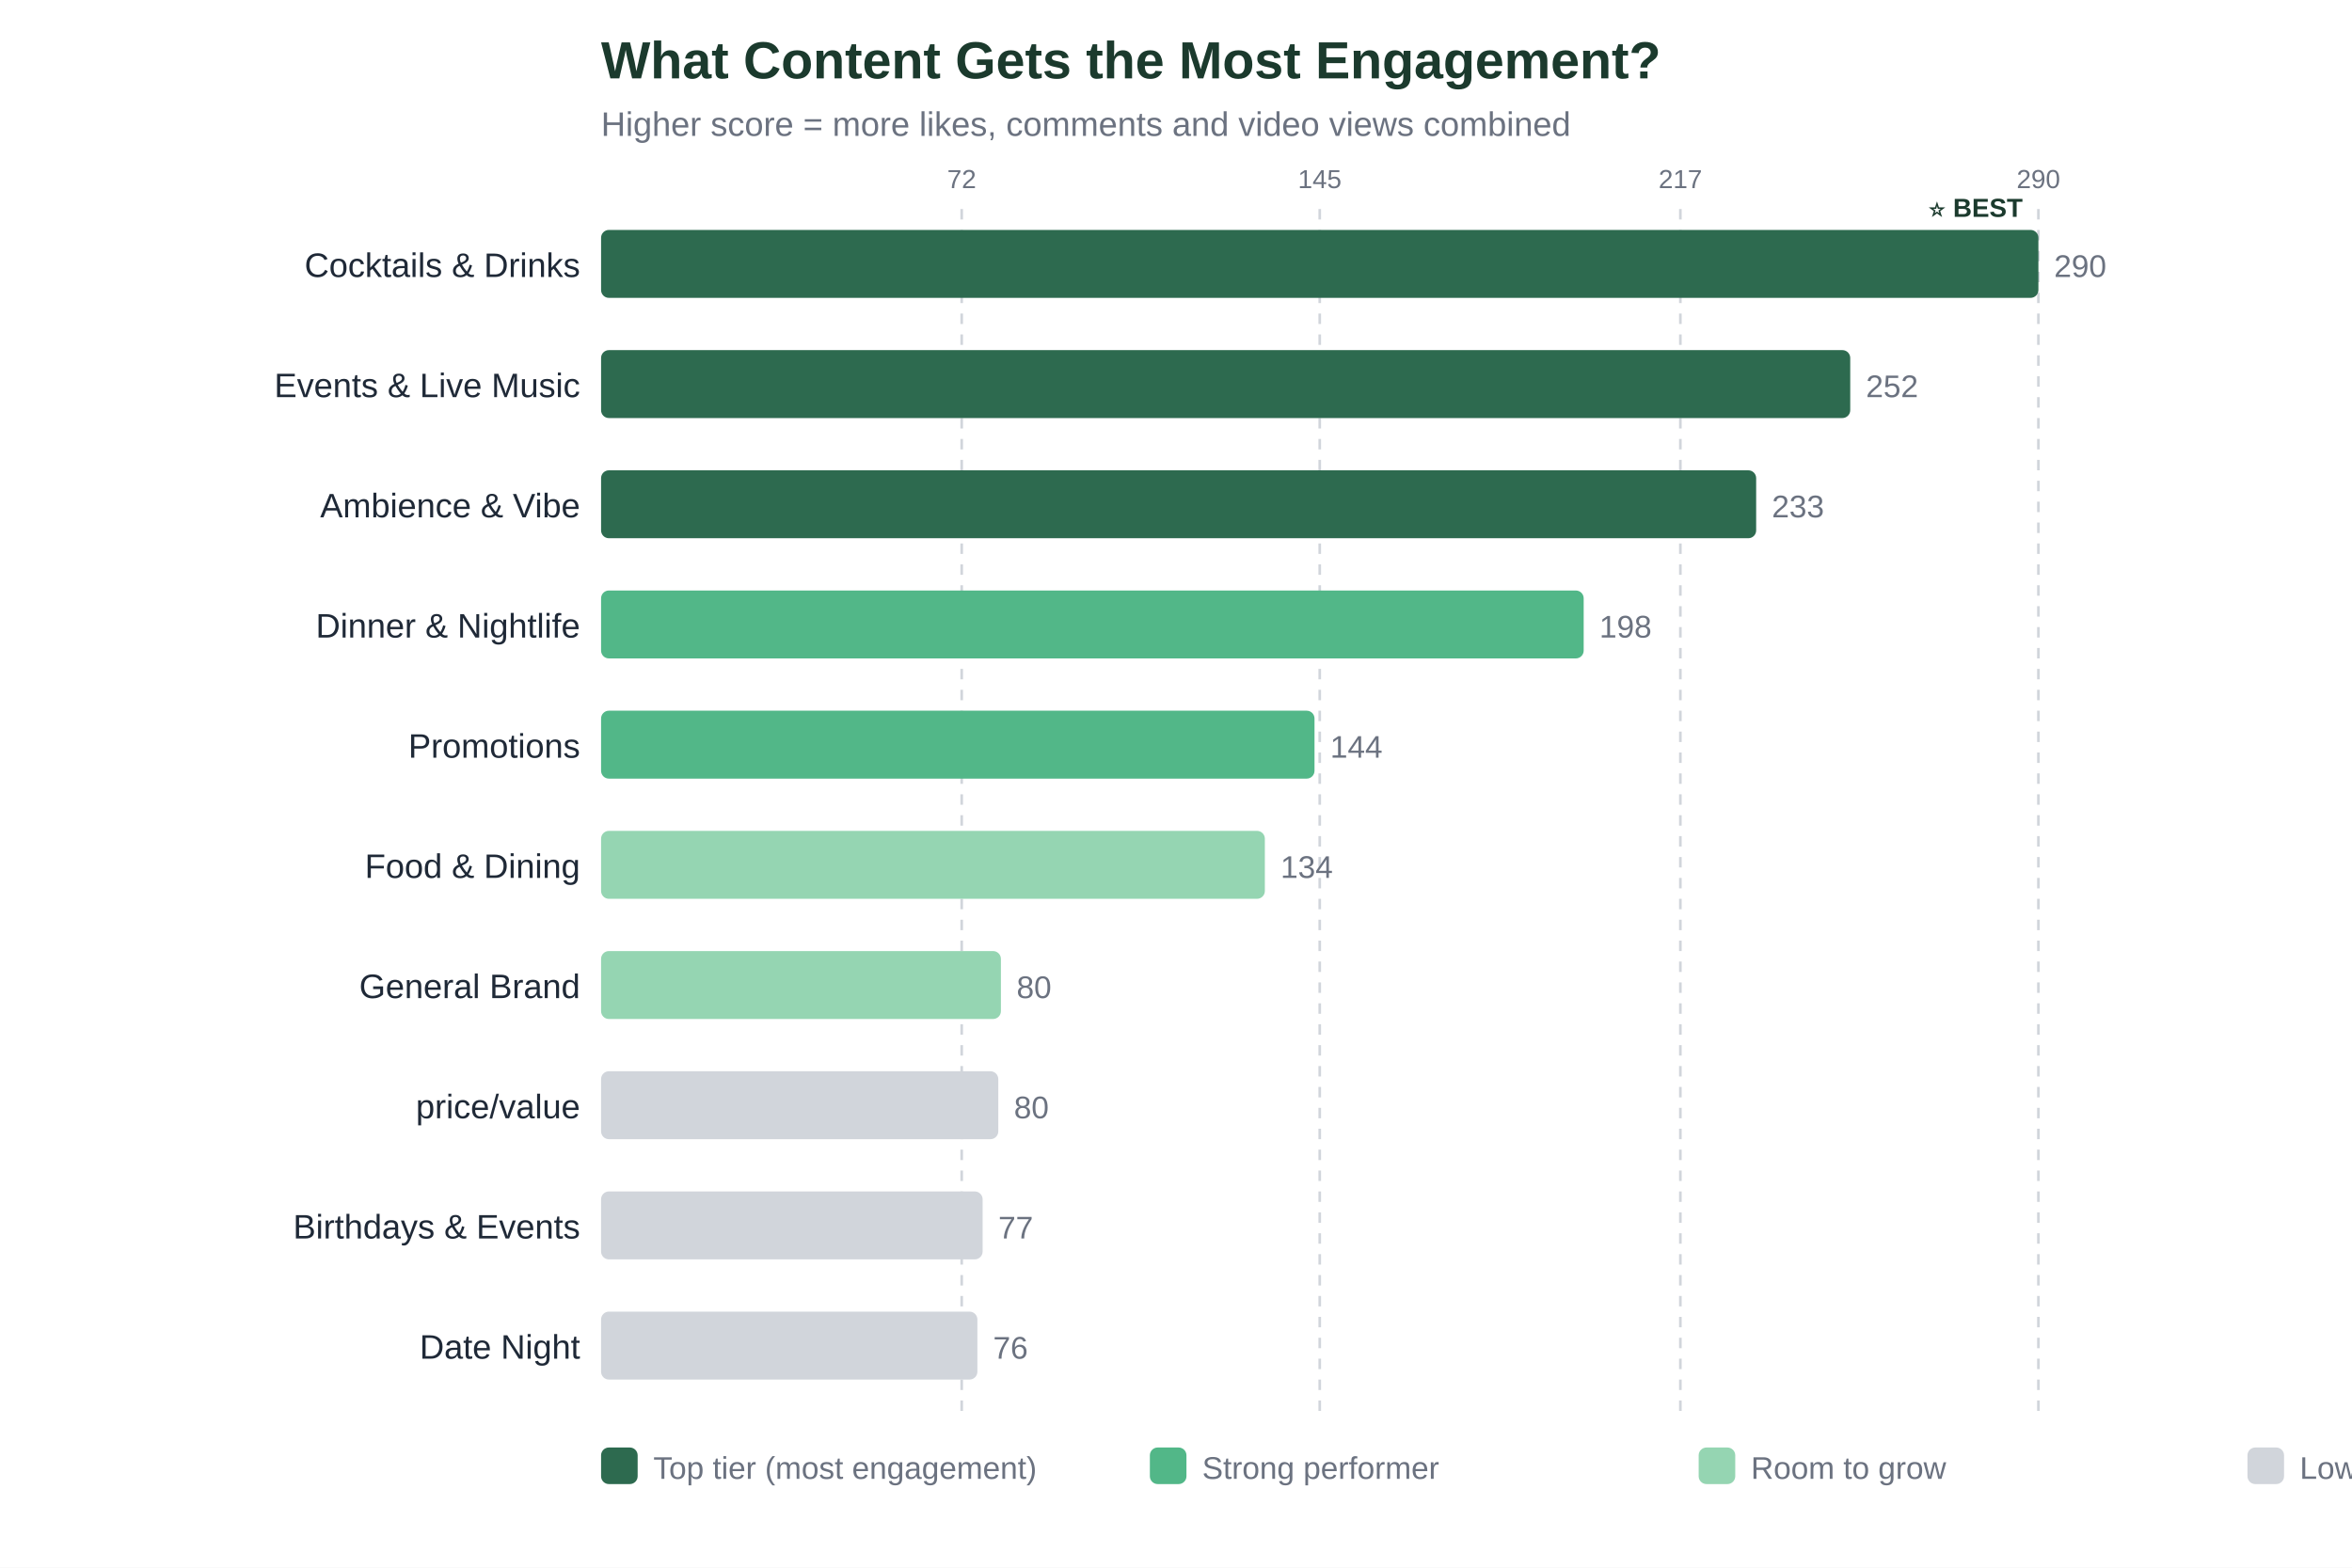
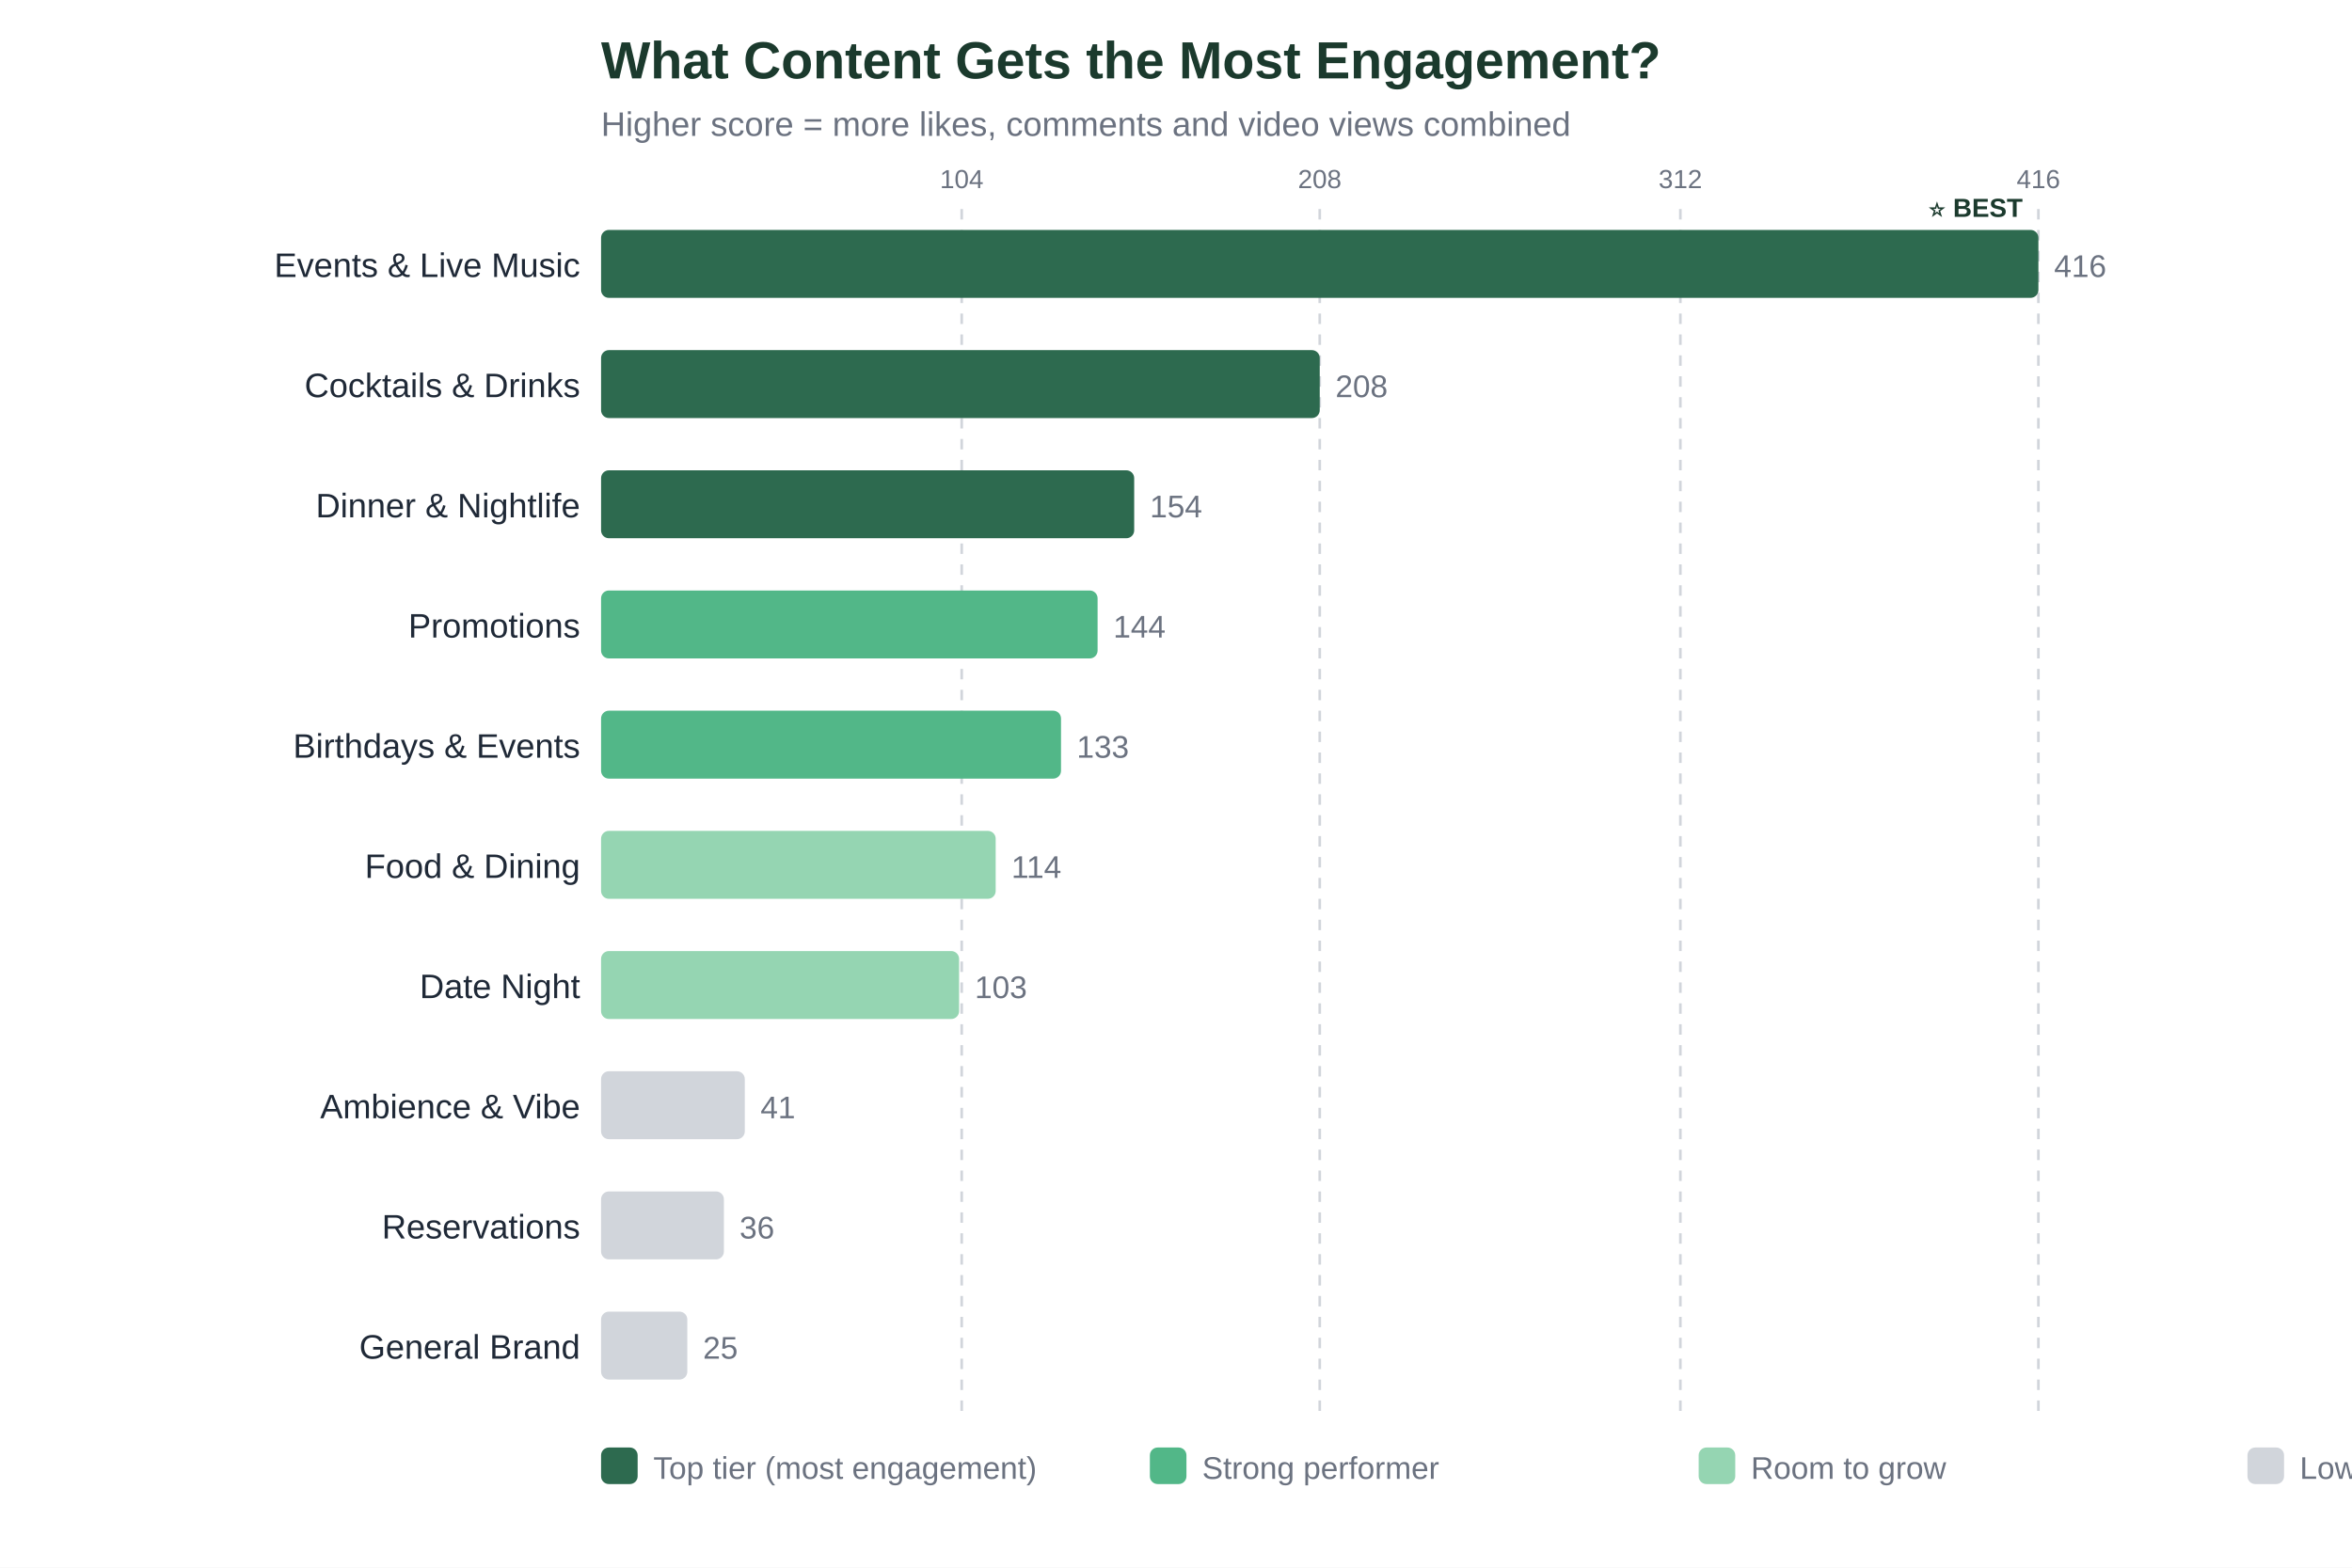
<svg xmlns="http://www.w3.org/2000/svg" width="900" height="600" viewBox="0 0 900 600" role="img" aria-label="Content pillar engagement performance">
  <rect width="100%" height="100%" fill="#FFFFFF" />
  <text x="230" y="30" font-family="Arial, Helvetica, sans-serif" font-size="20" font-weight="bold" fill="#1B3A2D" text-anchor="start">What Content Gets the Most Engagement?</text>
  <text x="230" y="52" font-family="Arial, Helvetica, sans-serif" font-size="13" font-weight="normal" fill="#6B7280" text-anchor="start">Higher score = more likes, comments and video views combined</text>
  <line x1="368" y1="80" x2="368" y2="540" stroke="#D1D5DB" stroke-width="1" stroke-dasharray="4,4" />
-   <text x="368" y="72" font-family="Arial, Helvetica, sans-serif" font-size="10" fill="#6B7280" text-anchor="middle">72</text>
+   <text x="368" y="72" font-family="Arial, Helvetica, sans-serif" font-size="10" fill="#6B7280" text-anchor="middle">104</text>
  <line x1="505" y1="80" x2="505" y2="540" stroke="#D1D5DB" stroke-width="1" stroke-dasharray="4,4" />
-   <text x="505" y="72" font-family="Arial, Helvetica, sans-serif" font-size="10" fill="#6B7280" text-anchor="middle">145</text>
+   <text x="505" y="72" font-family="Arial, Helvetica, sans-serif" font-size="10" fill="#6B7280" text-anchor="middle">208</text>
  <line x1="643" y1="80" x2="643" y2="540" stroke="#D1D5DB" stroke-width="1" stroke-dasharray="4,4" />
-   <text x="643" y="72" font-family="Arial, Helvetica, sans-serif" font-size="10" fill="#6B7280" text-anchor="middle">217</text>
+   <text x="643" y="72" font-family="Arial, Helvetica, sans-serif" font-size="10" fill="#6B7280" text-anchor="middle">312</text>
  <line x1="780" y1="80" x2="780" y2="540" stroke="#D1D5DB" stroke-width="1" stroke-dasharray="4,4" />
-   <text x="780" y="72" font-family="Arial, Helvetica, sans-serif" font-size="10" fill="#6B7280" text-anchor="middle">290</text>
+   <text x="780" y="72" font-family="Arial, Helvetica, sans-serif" font-size="10" fill="#6B7280" text-anchor="middle">416</text>
  <rect x="230" y="88" width="550" height="26" fill="#2D6A4F" rx="3" />
-   <text x="222" y="106" font-family="Arial, Helvetica, sans-serif" font-size="13" font-weight="normal" fill="#1F2937" text-anchor="end">Cocktails &amp; Drinks</text>
-   <text x="786" y="106" font-family="Arial, Helvetica, sans-serif" font-size="12" font-weight="normal" fill="#6B7280" text-anchor="start">290</text>
+   <text x="222" y="106" font-family="Arial, Helvetica, sans-serif" font-size="13" font-weight="normal" fill="#1F2937" text-anchor="end">Events &amp; Live Music</text>
+   <text x="786" y="106" font-family="Arial, Helvetica, sans-serif" font-size="12" font-weight="normal" fill="#6B7280" text-anchor="start">416</text>
  <text x="774" y="83" font-family="Arial, Helvetica, sans-serif" font-size="10" fill="#1B3A2D" text-anchor="end" font-weight="bold">⭐ BEST</text>
-   <rect x="230" y="134" width="478" height="26" fill="#2D6A4F" rx="3" />
-   <text x="222" y="152" font-family="Arial, Helvetica, sans-serif" font-size="13" font-weight="normal" fill="#1F2937" text-anchor="end">Events &amp; Live Music</text>
-   <text x="714" y="152" font-family="Arial, Helvetica, sans-serif" font-size="12" font-weight="normal" fill="#6B7280" text-anchor="start">252</text>
-   <rect x="230" y="180" width="442" height="26" fill="#2D6A4F" rx="3" />
-   <text x="222" y="198" font-family="Arial, Helvetica, sans-serif" font-size="13" font-weight="normal" fill="#1F2937" text-anchor="end">Ambience &amp; Vibe</text>
-   <text x="678" y="198" font-family="Arial, Helvetica, sans-serif" font-size="12" font-weight="normal" fill="#6B7280" text-anchor="start">233</text>
-   <rect x="230" y="226" width="376" height="26" fill="#52B788" rx="3" />
-   <text x="222" y="244" font-family="Arial, Helvetica, sans-serif" font-size="13" font-weight="normal" fill="#1F2937" text-anchor="end">Dinner &amp; Nightlife</text>
-   <text x="612" y="244" font-family="Arial, Helvetica, sans-serif" font-size="12" font-weight="normal" fill="#6B7280" text-anchor="start">198</text>
-   <rect x="230" y="272" width="273" height="26" fill="#52B788" rx="3" />
-   <text x="222" y="290" font-family="Arial, Helvetica, sans-serif" font-size="13" font-weight="normal" fill="#1F2937" text-anchor="end">Promotions</text>
-   <text x="509" y="290" font-family="Arial, Helvetica, sans-serif" font-size="12" font-weight="normal" fill="#6B7280" text-anchor="start">144</text>
-   <rect x="230" y="318" width="254" height="26" fill="#95D5B2" rx="3" />
+   <rect x="230" y="134" width="275" height="26" fill="#2D6A4F" rx="3" />
+   <text x="222" y="152" font-family="Arial, Helvetica, sans-serif" font-size="13" font-weight="normal" fill="#1F2937" text-anchor="end">Cocktails &amp; Drinks</text>
+   <text x="511" y="152" font-family="Arial, Helvetica, sans-serif" font-size="12" font-weight="normal" fill="#6B7280" text-anchor="start">208</text>
+   <rect x="230" y="180" width="204" height="26" fill="#2D6A4F" rx="3" />
+   <text x="222" y="198" font-family="Arial, Helvetica, sans-serif" font-size="13" font-weight="normal" fill="#1F2937" text-anchor="end">Dinner &amp; Nightlife</text>
+   <text x="440" y="198" font-family="Arial, Helvetica, sans-serif" font-size="12" font-weight="normal" fill="#6B7280" text-anchor="start">154</text>
+   <rect x="230" y="226" width="190" height="26" fill="#52B788" rx="3" />
+   <text x="222" y="244" font-family="Arial, Helvetica, sans-serif" font-size="13" font-weight="normal" fill="#1F2937" text-anchor="end">Promotions</text>
+   <text x="426" y="244" font-family="Arial, Helvetica, sans-serif" font-size="12" font-weight="normal" fill="#6B7280" text-anchor="start">144</text>
+   <rect x="230" y="272" width="176" height="26" fill="#52B788" rx="3" />
+   <text x="222" y="290" font-family="Arial, Helvetica, sans-serif" font-size="13" font-weight="normal" fill="#1F2937" text-anchor="end">Birthdays &amp; Events</text>
+   <text x="412" y="290" font-family="Arial, Helvetica, sans-serif" font-size="12" font-weight="normal" fill="#6B7280" text-anchor="start">133</text>
+   <rect x="230" y="318" width="151" height="26" fill="#95D5B2" rx="3" />
  <text x="222" y="336" font-family="Arial, Helvetica, sans-serif" font-size="13" font-weight="normal" fill="#1F2937" text-anchor="end">Food &amp; Dining</text>
-   <text x="490" y="336" font-family="Arial, Helvetica, sans-serif" font-size="12" font-weight="normal" fill="#6B7280" text-anchor="start">134</text>
-   <rect x="230" y="364" width="153" height="26" fill="#95D5B2" rx="3" />
-   <text x="222" y="382" font-family="Arial, Helvetica, sans-serif" font-size="13" font-weight="normal" fill="#1F2937" text-anchor="end">General Brand</text>
-   <text x="389" y="382" font-family="Arial, Helvetica, sans-serif" font-size="12" font-weight="normal" fill="#6B7280" text-anchor="start">80</text>
-   <rect x="230" y="410" width="152" height="26" fill="#D1D5DB" rx="3" />
-   <text x="222" y="428" font-family="Arial, Helvetica, sans-serif" font-size="13" font-weight="normal" fill="#1F2937" text-anchor="end">price/value</text>
-   <text x="388" y="428" font-family="Arial, Helvetica, sans-serif" font-size="12" font-weight="normal" fill="#6B7280" text-anchor="start">80</text>
-   <rect x="230" y="456" width="146" height="26" fill="#D1D5DB" rx="3" />
-   <text x="222" y="474" font-family="Arial, Helvetica, sans-serif" font-size="13" font-weight="normal" fill="#1F2937" text-anchor="end">Birthdays &amp; Events</text>
-   <text x="382" y="474" font-family="Arial, Helvetica, sans-serif" font-size="12" font-weight="normal" fill="#6B7280" text-anchor="start">77</text>
-   <rect x="230" y="502" width="144" height="26" fill="#D1D5DB" rx="3" />
-   <text x="222" y="520" font-family="Arial, Helvetica, sans-serif" font-size="13" font-weight="normal" fill="#1F2937" text-anchor="end">Date Night</text>
-   <text x="380" y="520" font-family="Arial, Helvetica, sans-serif" font-size="12" font-weight="normal" fill="#6B7280" text-anchor="start">76</text>
+   <text x="387" y="336" font-family="Arial, Helvetica, sans-serif" font-size="12" font-weight="normal" fill="#6B7280" text-anchor="start">114</text>
+   <rect x="230" y="364" width="137" height="26" fill="#95D5B2" rx="3" />
+   <text x="222" y="382" font-family="Arial, Helvetica, sans-serif" font-size="13" font-weight="normal" fill="#1F2937" text-anchor="end">Date Night</text>
+   <text x="373" y="382" font-family="Arial, Helvetica, sans-serif" font-size="12" font-weight="normal" fill="#6B7280" text-anchor="start">103</text>
+   <rect x="230" y="410" width="55" height="26" fill="#D1D5DB" rx="3" />
+   <text x="222" y="428" font-family="Arial, Helvetica, sans-serif" font-size="13" font-weight="normal" fill="#1F2937" text-anchor="end">Ambience &amp; Vibe</text>
+   <text x="291" y="428" font-family="Arial, Helvetica, sans-serif" font-size="12" font-weight="normal" fill="#6B7280" text-anchor="start">41</text>
+   <rect x="230" y="456" width="47" height="26" fill="#D1D5DB" rx="3" />
+   <text x="222" y="474" font-family="Arial, Helvetica, sans-serif" font-size="13" font-weight="normal" fill="#1F2937" text-anchor="end">Reservations</text>
+   <text x="283" y="474" font-family="Arial, Helvetica, sans-serif" font-size="12" font-weight="normal" fill="#6B7280" text-anchor="start">36</text>
+   <rect x="230" y="502" width="33" height="26" fill="#D1D5DB" rx="3" />
+   <text x="222" y="520" font-family="Arial, Helvetica, sans-serif" font-size="13" font-weight="normal" fill="#1F2937" text-anchor="end">General Brand</text>
+   <text x="269" y="520" font-family="Arial, Helvetica, sans-serif" font-size="12" font-weight="normal" fill="#6B7280" text-anchor="start">25</text>
  <rect x="230" y="554" width="14" height="14" fill="#2D6A4F" rx="3" />
  <text x="250" y="566" font-family="Arial, Helvetica, sans-serif" font-size="12" font-weight="normal" fill="#6B7280" text-anchor="start">Top tier (most engagement)</text>
  <rect x="440" y="554" width="14" height="14" fill="#52B788" rx="3" />
  <text x="460" y="566" font-family="Arial, Helvetica, sans-serif" font-size="12" font-weight="normal" fill="#6B7280" text-anchor="start">Strong performer</text>
  <rect x="650" y="554" width="14" height="14" fill="#95D5B2" rx="3" />
  <text x="670" y="566" font-family="Arial, Helvetica, sans-serif" font-size="12" font-weight="normal" fill="#6B7280" text-anchor="start">Room to grow</text>
  <rect x="860" y="554" width="14" height="14" fill="#D1D5DB" rx="3" />
  <text x="880" y="566" font-family="Arial, Helvetica, sans-serif" font-size="12" font-weight="normal" fill="#6B7280" text-anchor="start">Lower priority</text>
</svg>
